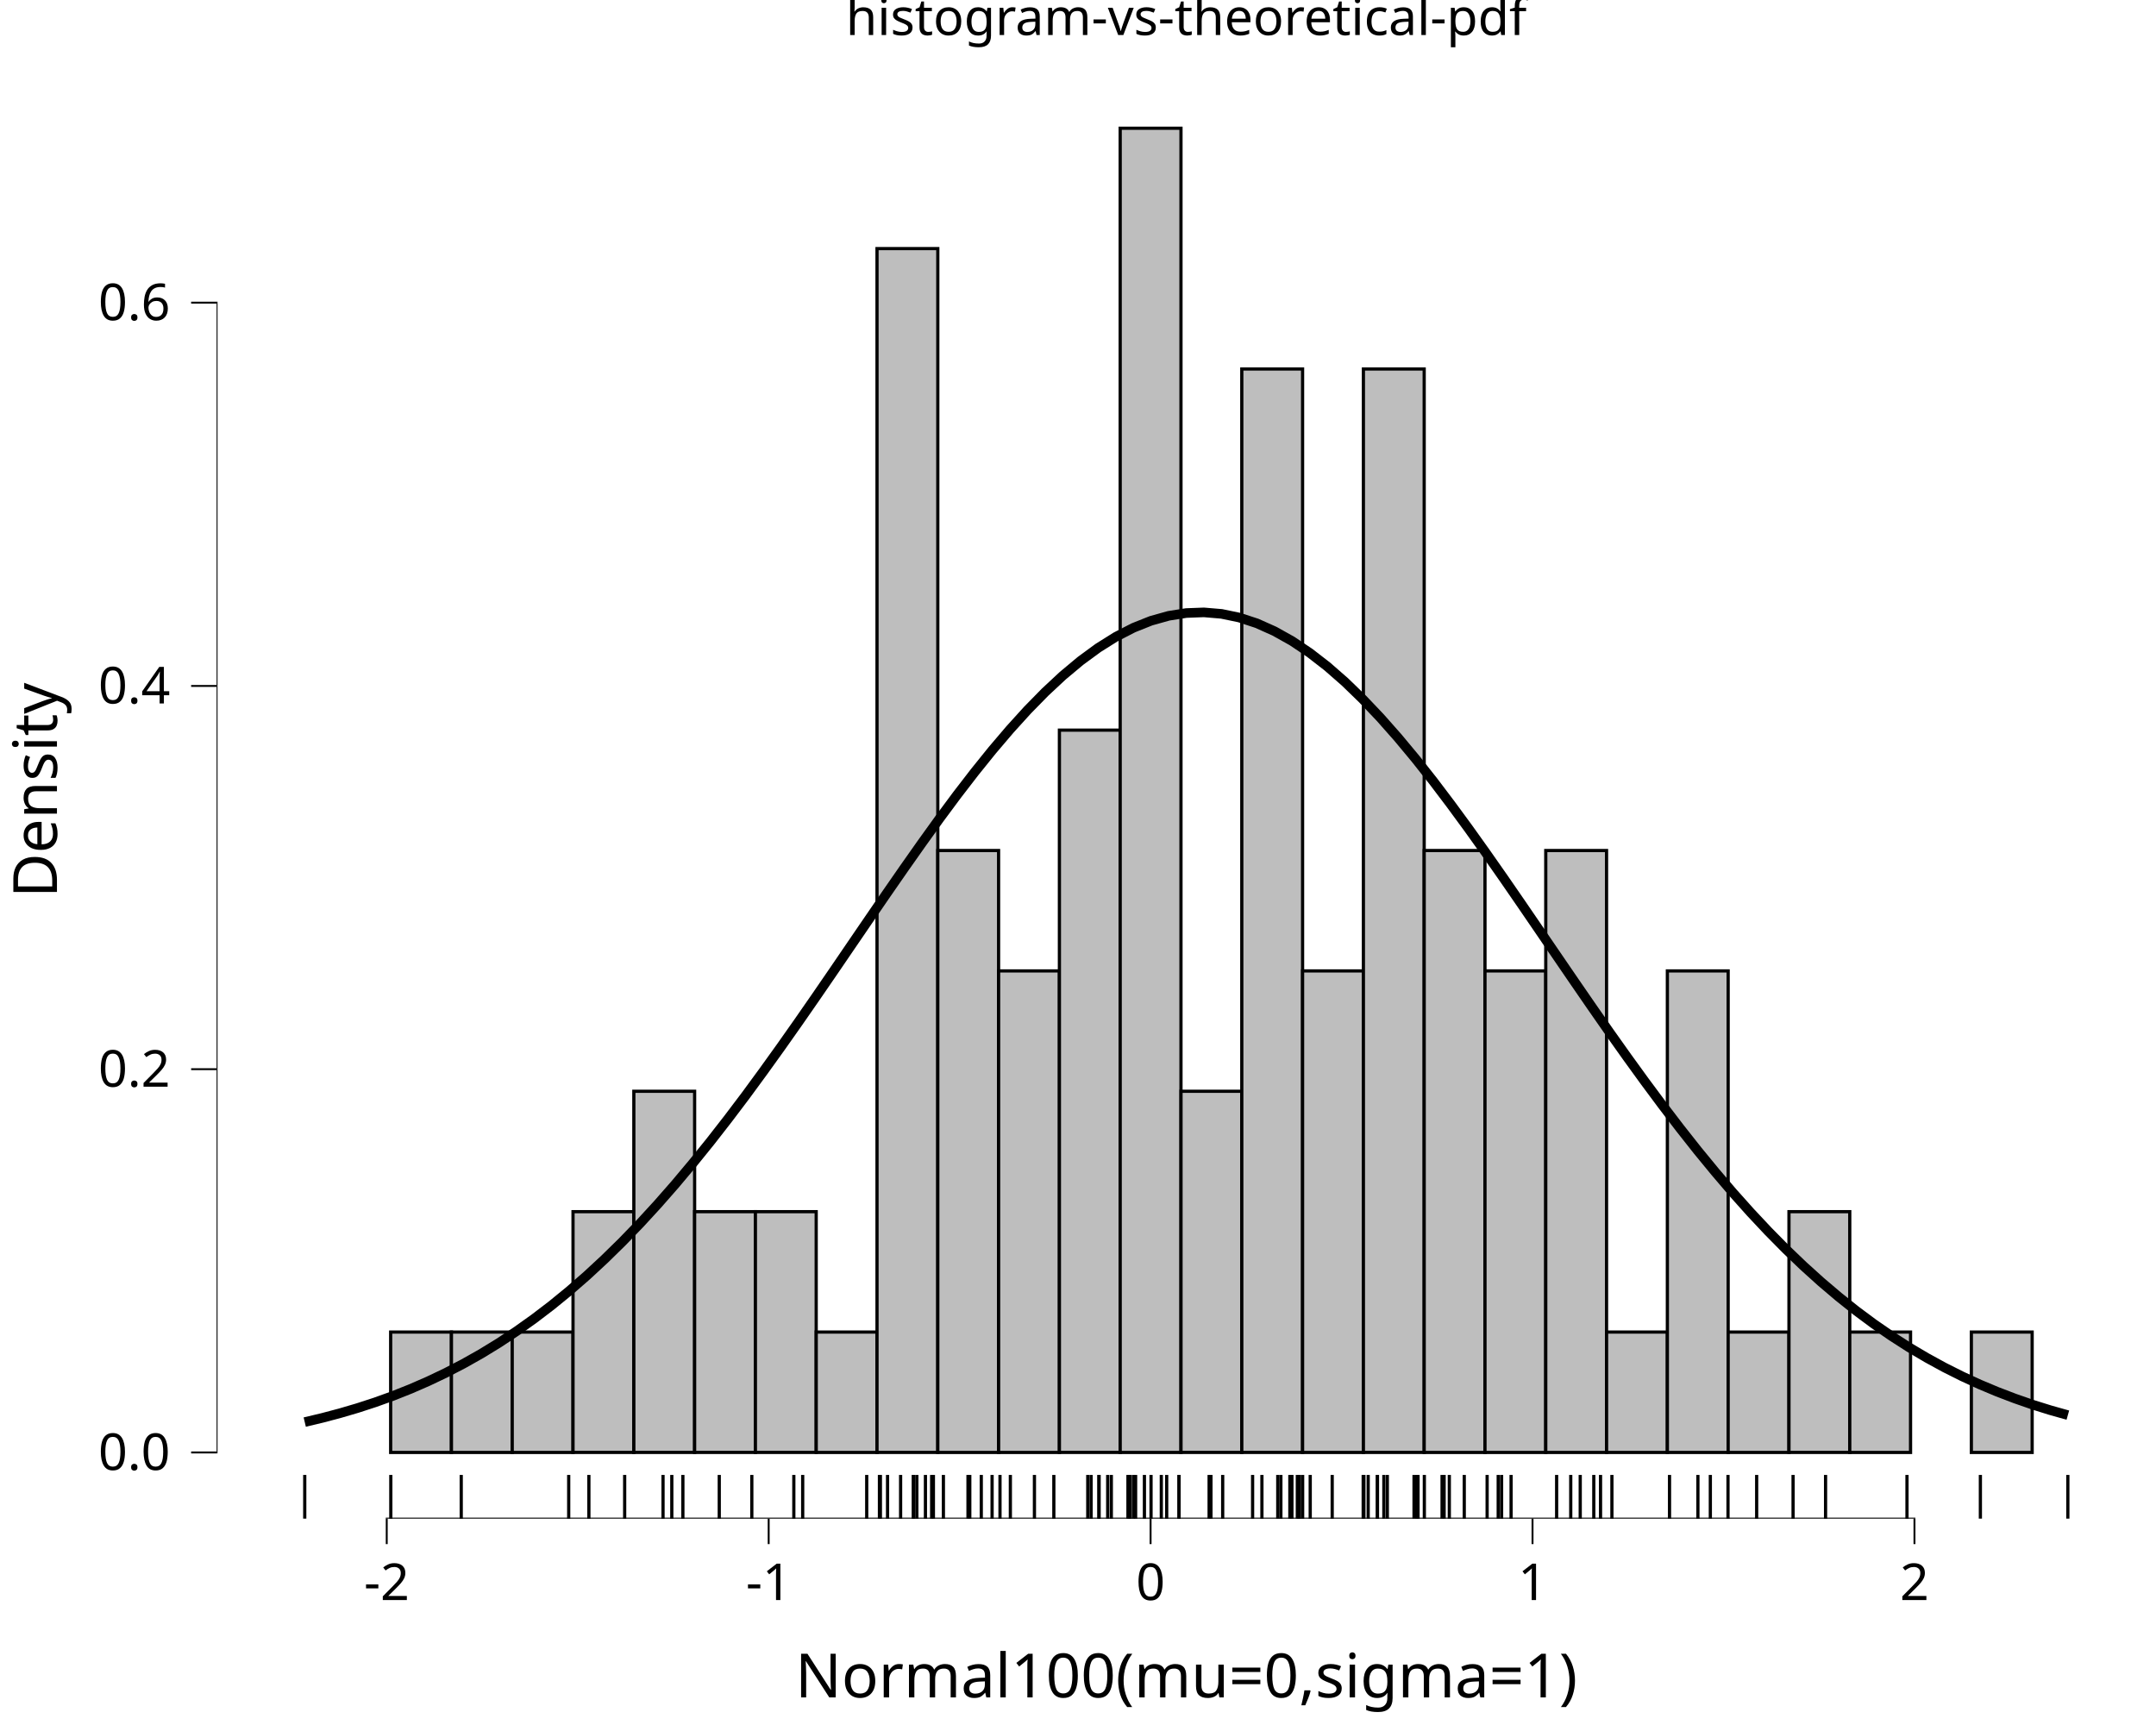
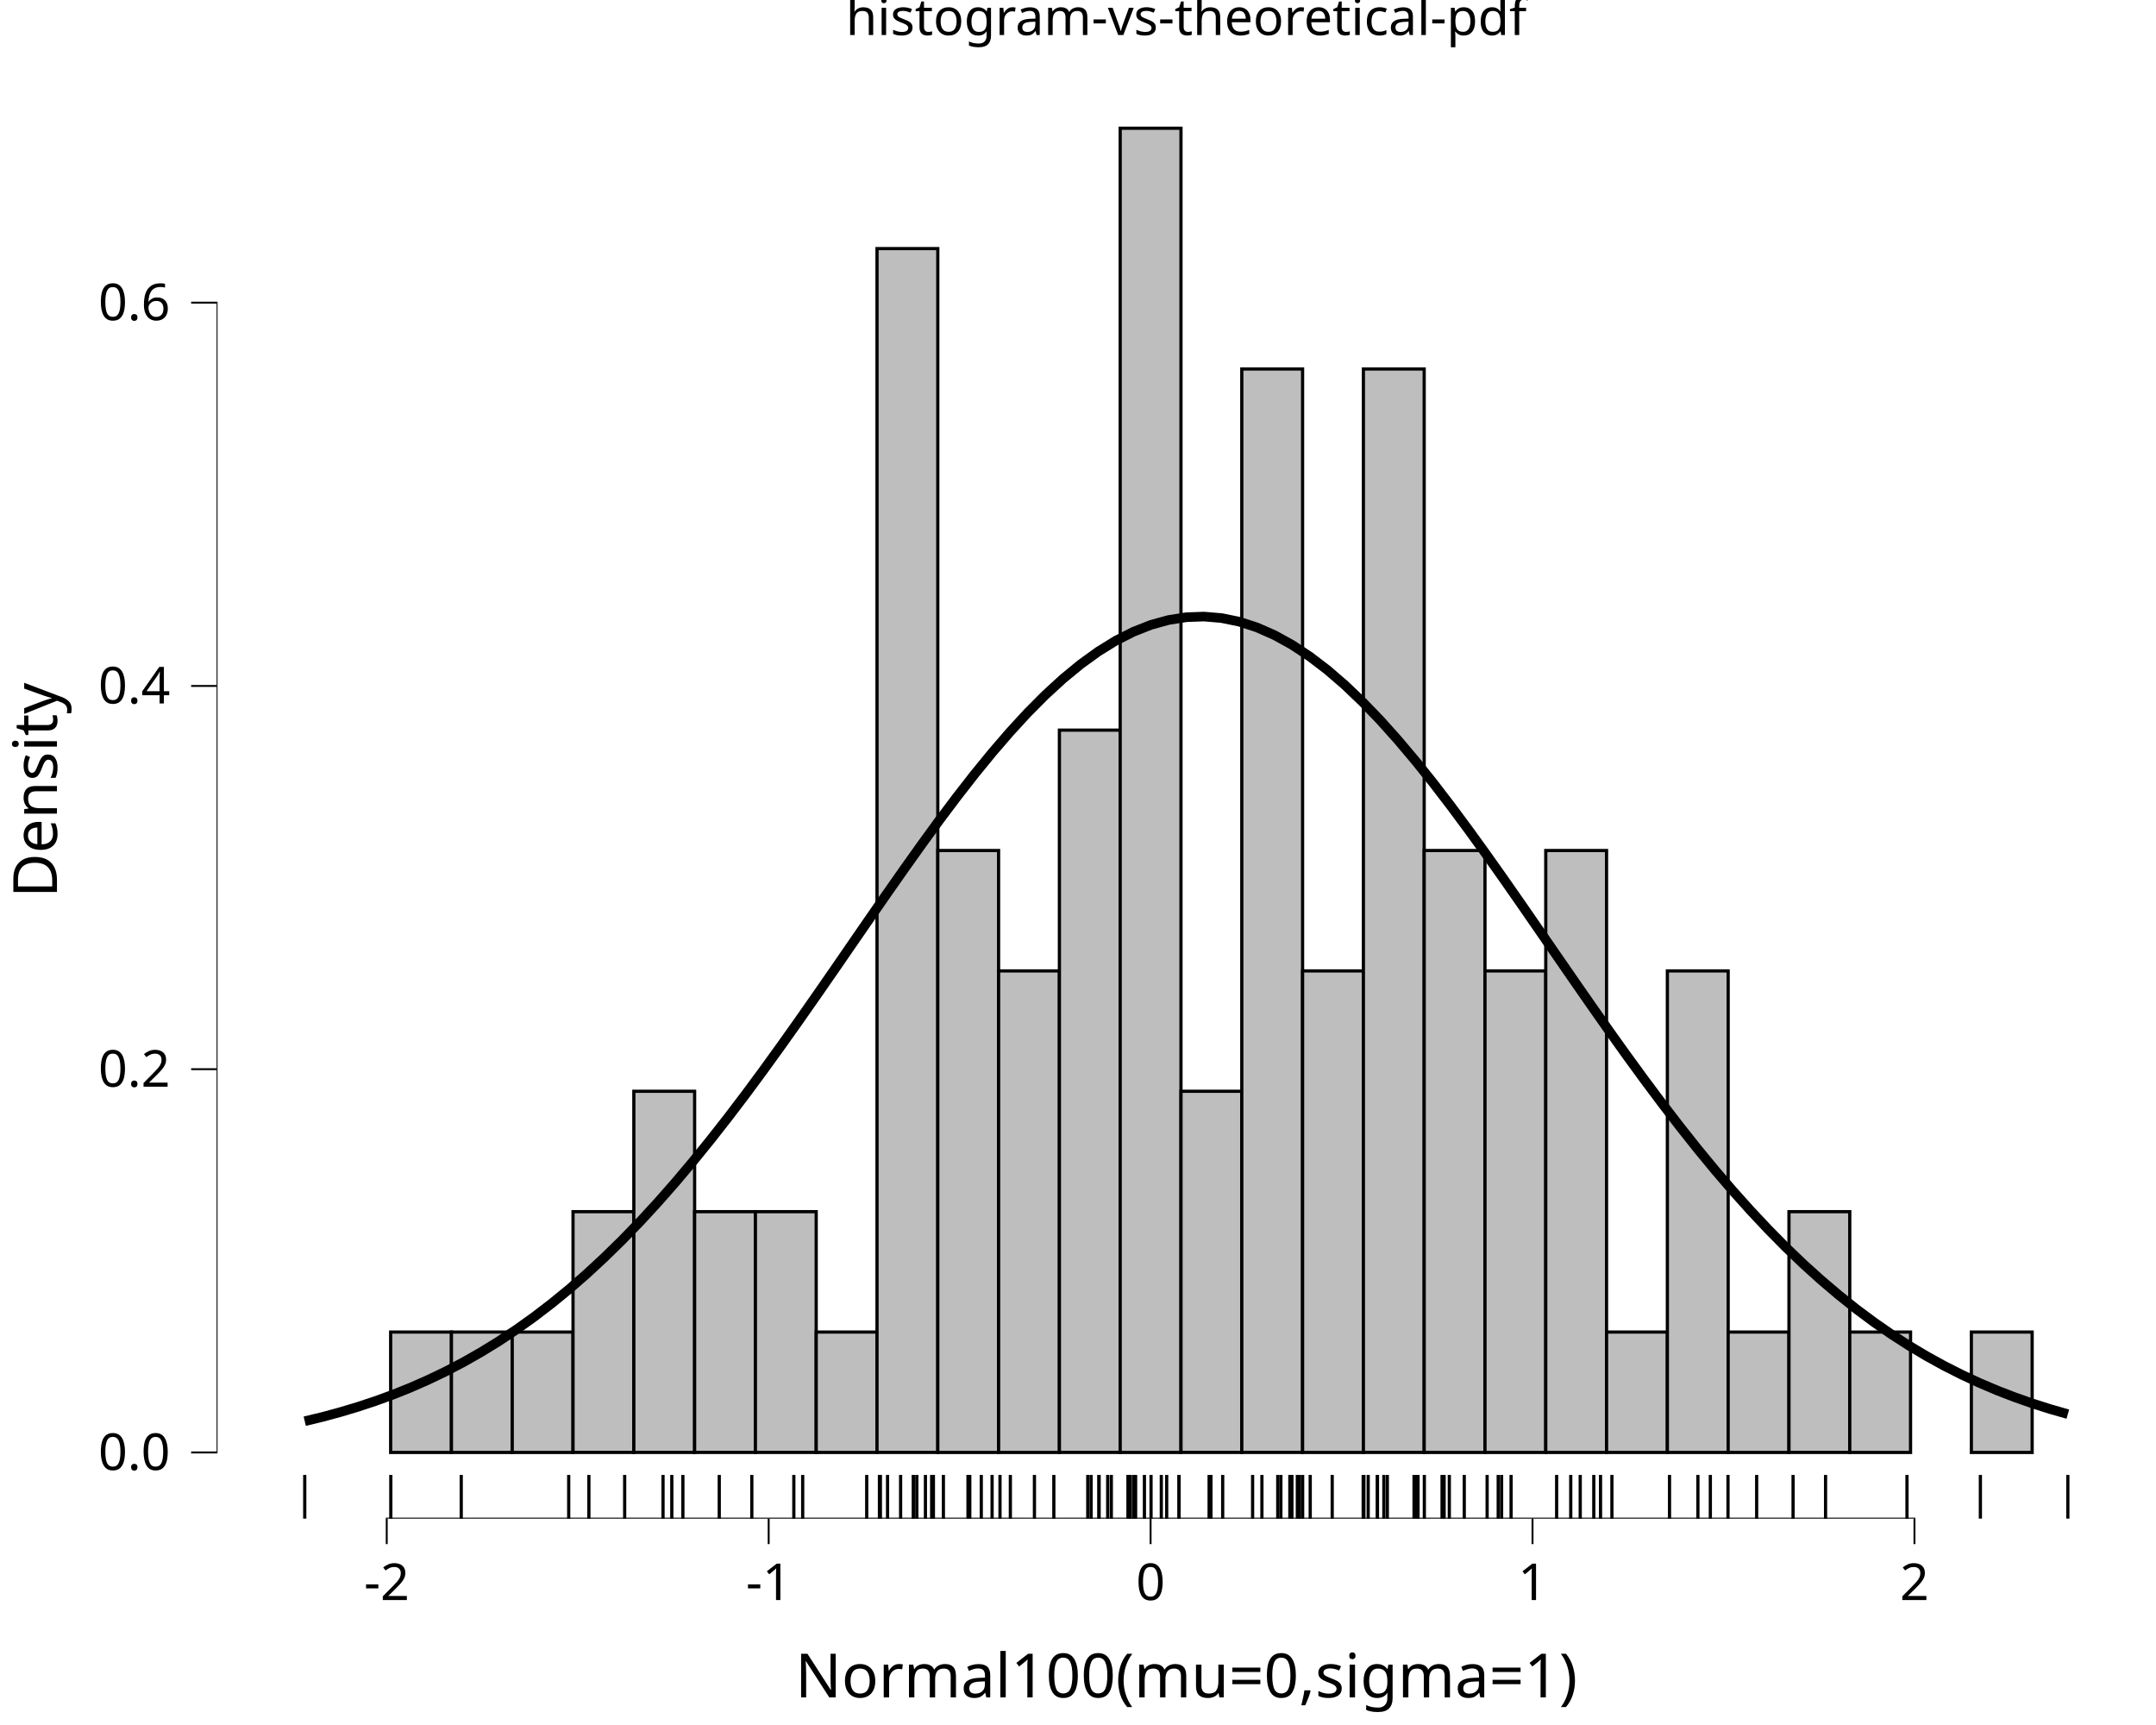
<svg xmlns="http://www.w3.org/2000/svg" class="svglite" data-engine-version="2.0" width="720.00pt" height="576.00pt" viewBox="0 0 720.00 576.00">
  <defs>
    <style type="text/css">
    .svglite line, .svglite polyline, .svglite polygon, .svglite path, .svglite rect, .svglite circle {
      fill: none;
      stroke: #000000;
      stroke-linecap: round;
      stroke-linejoin: round;
      stroke-miterlimit: 10.00;
    }
  </style>
  </defs>
  <rect width="100%" height="100%" style="stroke: none; fill: #FFFFFF;" />
  <defs>
    <clipPath id="cpMC4wMHw3MjAuMDB8MC4wMHw1NzYuMDA=">
      <rect x="0.00" y="0.00" width="720.00" height="576.00" />
    </clipPath>
  </defs>
  <g clip-path="url(#cpMC4wMHw3MjAuMDB8MC4wMHw1NzYuMDA=)">
    <rect x="0.00" y="0.00" width="720.00" height="576.00" style="stroke-width: 10.67; stroke: none;" />
  </g>
  <defs>
    <clipPath id="cpNzIuMzN8NzIwLjAwfDIwLjcxfDUwNy4wOQ==">
      <rect x="72.33" y="20.71" width="647.67" height="486.39" />
    </clipPath>
  </defs>
  <g clip-path="url(#cpNzIuMzN8NzIwLjAwfDIwLjcxfDUwNy4wOQ==)">
    <rect x="72.33" y="20.71" width="647.67" height="486.39" style="stroke-width: 10.67; stroke: none;" />
    <rect x="110.15" y="484.99" width="20.30" height="0.00" style="stroke-width: 1.07; stroke-linecap: butt; stroke-linejoin: miter; fill: #BEBEBE;" />
    <rect x="130.46" y="444.79" width="20.30" height="40.20" style="stroke-width: 1.07; stroke-linecap: butt; stroke-linejoin: miter; fill: #BEBEBE;" />
    <rect x="150.76" y="444.79" width="20.30" height="40.20" style="stroke-width: 1.07; stroke-linecap: butt; stroke-linejoin: miter; fill: #BEBEBE;" />
    <rect x="171.06" y="444.79" width="20.30" height="40.20" style="stroke-width: 1.07; stroke-linecap: butt; stroke-linejoin: miter; fill: #BEBEBE;" />
    <rect x="191.36" y="404.59" width="20.30" height="80.39" style="stroke-width: 1.07; stroke-linecap: butt; stroke-linejoin: miter; fill: #BEBEBE;" />
    <rect x="211.67" y="364.39" width="20.30" height="120.59" style="stroke-width: 1.07; stroke-linecap: butt; stroke-linejoin: miter; fill: #BEBEBE;" />
    <rect x="231.97" y="404.59" width="20.30" height="80.39" style="stroke-width: 1.07; stroke-linecap: butt; stroke-linejoin: miter; fill: #BEBEBE;" />
    <rect x="252.27" y="404.59" width="20.30" height="80.39" style="stroke-width: 1.07; stroke-linecap: butt; stroke-linejoin: miter; fill: #BEBEBE;" />
    <rect x="272.58" y="444.79" width="20.30" height="40.20" style="stroke-width: 1.07; stroke-linecap: butt; stroke-linejoin: miter; fill: #BEBEBE;" />
    <rect x="292.88" y="83.01" width="20.30" height="401.97" style="stroke-width: 1.07; stroke-linecap: butt; stroke-linejoin: miter; fill: #BEBEBE;" />
    <rect x="313.18" y="284.00" width="20.30" height="200.99" style="stroke-width: 1.07; stroke-linecap: butt; stroke-linejoin: miter; fill: #BEBEBE;" />
    <rect x="333.49" y="324.20" width="20.30" height="160.79" style="stroke-width: 1.07; stroke-linecap: butt; stroke-linejoin: miter; fill: #BEBEBE;" />
    <rect x="353.79" y="243.80" width="20.30" height="241.18" style="stroke-width: 1.07; stroke-linecap: butt; stroke-linejoin: miter; fill: #BEBEBE;" />
    <rect x="374.09" y="42.82" width="20.30" height="442.17" style="stroke-width: 1.07; stroke-linecap: butt; stroke-linejoin: miter; fill: #BEBEBE;" />
    <rect x="394.40" y="364.39" width="20.30" height="120.59" style="stroke-width: 1.07; stroke-linecap: butt; stroke-linejoin: miter; fill: #BEBEBE;" />
    <rect x="414.70" y="123.21" width="20.30" height="361.77" style="stroke-width: 1.07; stroke-linecap: butt; stroke-linejoin: miter; fill: #BEBEBE;" />
    <rect x="435.00" y="324.20" width="20.30" height="160.79" style="stroke-width: 1.07; stroke-linecap: butt; stroke-linejoin: miter; fill: #BEBEBE;" />
    <rect x="455.31" y="123.21" width="20.30" height="361.77" style="stroke-width: 1.07; stroke-linecap: butt; stroke-linejoin: miter; fill: #BEBEBE;" />
    <rect x="475.61" y="284.00" width="20.30" height="200.99" style="stroke-width: 1.07; stroke-linecap: butt; stroke-linejoin: miter; fill: #BEBEBE;" />
    <rect x="495.91" y="324.20" width="20.30" height="160.79" style="stroke-width: 1.07; stroke-linecap: butt; stroke-linejoin: miter; fill: #BEBEBE;" />
    <rect x="516.21" y="284.00" width="20.30" height="200.99" style="stroke-width: 1.07; stroke-linecap: butt; stroke-linejoin: miter; fill: #BEBEBE;" />
    <rect x="536.52" y="444.79" width="20.30" height="40.20" style="stroke-width: 1.07; stroke-linecap: butt; stroke-linejoin: miter; fill: #BEBEBE;" />
    <rect x="556.82" y="324.20" width="20.30" height="160.79" style="stroke-width: 1.07; stroke-linecap: butt; stroke-linejoin: miter; fill: #BEBEBE;" />
    <rect x="577.12" y="444.79" width="20.30" height="40.20" style="stroke-width: 1.07; stroke-linecap: butt; stroke-linejoin: miter; fill: #BEBEBE;" />
    <rect x="597.43" y="404.59" width="20.30" height="80.39" style="stroke-width: 1.07; stroke-linecap: butt; stroke-linejoin: miter; fill: #BEBEBE;" />
    <rect x="617.73" y="444.79" width="20.30" height="40.20" style="stroke-width: 1.07; stroke-linecap: butt; stroke-linejoin: miter; fill: #BEBEBE;" />
    <rect x="638.03" y="484.99" width="20.30" height="0.00" style="stroke-width: 1.07; stroke-linecap: butt; stroke-linejoin: miter; fill: #BEBEBE;" />
    <rect x="658.34" y="444.79" width="20.30" height="40.20" style="stroke-width: 1.07; stroke-linecap: butt; stroke-linejoin: miter; fill: #BEBEBE;" />
-     <polyline points="101.77,474.85 107.66,473.45 113.54,471.89 119.43,470.16 125.32,468.24 131.21,466.12 137.10,463.78 142.98,461.22 148.87,458.42 154.76,455.37 160.65,452.05 166.54,448.45 172.42,444.56 178.31,440.37 184.20,435.88 190.09,431.07 195.98,425.94 201.86,420.49 207.75,414.72 213.64,408.63 219.53,402.22 225.42,395.51 231.30,388.50 237.19,381.22 243.08,373.66 248.97,365.87 254.85,357.85 260.74,349.65 266.63,341.29 272.52,332.80 278.41,324.22 284.29,315.60 290.18,306.98 296.07,298.39 301.96,289.90 307.85,281.54 313.73,273.37 319.62,265.43 325.51,257.79 331.40,250.48 337.29,243.56 343.17,237.08 349.06,231.07 354.95,225.59 360.84,220.67 366.73,216.35 372.61,212.66 378.50,209.63 384.39,207.28 390.28,205.63 396.16,204.70 402.05,204.48 407.94,204.98 413.83,206.20 419.72,208.13 425.60,210.76 431.49,214.05 437.38,218.00 443.27,222.56 449.16,227.71 455.04,233.41 460.93,239.61 466.82,246.27 472.71,253.35 478.60,260.80 484.48,268.57 490.37,276.60 496.26,284.85 502.15,293.27 508.04,301.81 513.92,310.41 519.81,319.04 525.70,327.65 531.59,336.20 537.47,344.64 543.36,352.94 549.25,361.07 555.14,369.00 561.03,376.71 566.91,384.16 572.80,391.33 578.69,398.23 584.58,404.82 590.47,411.10 596.35,417.06 602.24,422.70 608.13,428.02 614.02,433.02 619.91,437.71 625.79,442.08 631.68,446.14 637.57,449.92 643.46,453.40 649.35,456.62 655.23,459.57 661.12,462.27 667.01,464.74 672.90,466.99 678.78,469.03 684.67,470.87 690.56,472.53 " style="stroke-width: 3.20; stroke-linecap: butt;" />
+     <polyline points="101.77,474.56 107.66,473.14 113.54,471.55 119.43,469.79 125.32,467.84 131.21,465.70 137.10,463.34 142.98,460.75 148.87,457.93 154.76,454.85 160.65,451.50 166.54,447.88 172.42,443.97 178.31,439.77 184.20,435.26 190.09,430.45 195.98,425.31 201.86,419.86 207.75,414.10 213.64,408.02 219.53,401.63 225.42,394.94 231.30,387.96 237.19,380.70 243.08,373.19 248.97,365.45 254.85,357.49 260.74,349.34 266.63,341.05 272.52,332.63 278.41,324.14 284.29,315.60 290.18,307.06 296.07,298.57 301.96,290.17 307.85,281.91 313.73,273.83 319.62,266.00 325.51,258.45 331.40,251.24 337.29,244.41 343.17,238.01 349.06,232.09 354.95,226.69 360.84,221.84 366.73,217.58 372.61,213.94 378.50,210.96 384.39,208.64 390.28,207.02 396.16,206.10 402.05,205.88 407.94,206.38 413.83,207.58 419.72,209.49 425.60,212.07 431.49,215.32 437.38,219.21 443.27,223.70 449.16,228.78 455.04,234.40 460.93,240.51 466.82,247.09 472.71,254.07 478.60,261.42 484.48,269.09 490.37,277.03 496.26,285.18 502.15,293.50 508.04,301.95 513.92,310.46 519.81,319.01 525.70,327.53 531.59,336.00 537.47,344.37 543.36,352.61 549.25,360.68 555.14,368.56 561.03,376.22 566.91,383.63 572.80,390.78 578.69,397.64 584.58,404.21 590.47,410.48 596.35,416.44 602.24,422.08 608.13,427.40 614.02,432.40 619.91,437.10 625.79,441.48 631.68,445.57 637.57,449.36 643.46,452.87 649.35,456.11 655.23,459.08 661.12,461.81 667.01,464.31 672.90,466.58 678.78,468.64 684.67,470.51 690.56,472.20 " style="stroke-width: 3.20; stroke-linecap: butt;" />
    <line x1="577.07" y1="507.09" x2="577.07" y2="492.50" style="stroke-width: 1.07; stroke-linecap: butt;" />
    <line x1="433.97" y1="507.09" x2="433.97" y2="492.50" style="stroke-width: 1.07; stroke-linecap: butt;" />
    <line x1="305.01" y1="507.09" x2="305.01" y2="492.50" style="stroke-width: 1.07; stroke-linecap: butt;" />
    <line x1="101.77" y1="507.09" x2="101.77" y2="492.50" style="stroke-width: 1.07; stroke-linecap: butt;" />
    <line x1="527.72" y1="507.09" x2="527.72" y2="492.50" style="stroke-width: 1.07; stroke-linecap: butt;" />
    <line x1="378.51" y1="507.09" x2="378.51" y2="492.50" style="stroke-width: 1.07; stroke-linecap: butt;" />
    <line x1="382.18" y1="507.09" x2="382.18" y2="492.50" style="stroke-width: 1.07; stroke-linecap: butt;" />
    <line x1="504.63" y1="507.09" x2="504.63" y2="492.50" style="stroke-width: 1.07; stroke-linecap: butt;" />
    <line x1="488.99" y1="507.09" x2="488.99" y2="492.50" style="stroke-width: 1.07; stroke-linecap: butt;" />
    <line x1="459.99" y1="507.09" x2="459.99" y2="492.50" style="stroke-width: 1.07; stroke-linecap: butt;" />
    <line x1="501.46" y1="507.09" x2="501.46" y2="492.50" style="stroke-width: 1.07; stroke-linecap: butt;" />
    <line x1="484.00" y1="507.09" x2="484.00" y2="492.50" style="stroke-width: 1.07; stroke-linecap: butt;" />
    <line x1="393.75" y1="507.09" x2="393.75" y2="492.50" style="stroke-width: 1.07; stroke-linecap: butt;" />
    <line x1="130.51" y1="507.09" x2="130.51" y2="492.50" style="stroke-width: 1.07; stroke-linecap: butt;" />
    <line x1="463.30" y1="507.09" x2="463.30" y2="492.50" style="stroke-width: 1.07; stroke-linecap: butt;" />
    <line x1="377.09" y1="507.09" x2="377.09" y2="492.50" style="stroke-width: 1.07; stroke-linecap: butt;" />
    <line x1="364.37" y1="507.09" x2="364.37" y2="492.50" style="stroke-width: 1.07; stroke-linecap: butt;" />
    <line x1="196.66" y1="507.09" x2="196.66" y2="492.50" style="stroke-width: 1.07; stroke-linecap: butt;" />
    <line x1="323.26" y1="507.09" x2="323.26" y2="492.50" style="stroke-width: 1.07; stroke-linecap: butt;" />
    <line x1="437.55" y1="507.09" x2="437.55" y2="492.50" style="stroke-width: 1.07; stroke-linecap: butt;" />
    <line x1="557.54" y1="507.09" x2="557.54" y2="492.50" style="stroke-width: 1.07; stroke-linecap: butt;" />
    <line x1="371.13" y1="507.09" x2="371.13" y2="492.50" style="stroke-width: 1.07; stroke-linecap: butt;" />
    <line x1="433.69" y1="507.09" x2="433.69" y2="492.50" style="stroke-width: 1.07; stroke-linecap: butt;" />
    <line x1="377.38" y1="507.09" x2="377.38" y2="492.50" style="stroke-width: 1.07; stroke-linecap: butt;" />
    <line x1="208.61" y1="507.09" x2="208.61" y2="492.50" style="stroke-width: 1.07; stroke-linecap: butt;" />
    <line x1="331.31" y1="507.09" x2="331.31" y2="492.50" style="stroke-width: 1.07; stroke-linecap: butt;" />
    <line x1="333.95" y1="507.09" x2="333.95" y2="492.50" style="stroke-width: 1.07; stroke-linecap: butt;" />
    <line x1="376.68" y1="507.09" x2="376.68" y2="492.50" style="stroke-width: 1.07; stroke-linecap: butt;" />
    <line x1="524.55" y1="507.09" x2="524.55" y2="492.50" style="stroke-width: 1.07; stroke-linecap: butt;" />
    <line x1="481.58" y1="507.09" x2="481.58" y2="492.50" style="stroke-width: 1.07; stroke-linecap: butt;" />
    <line x1="363.26" y1="507.09" x2="363.26" y2="492.50" style="stroke-width: 1.07; stroke-linecap: butt;" />
    <line x1="351.93" y1="507.09" x2="351.93" y2="492.50" style="stroke-width: 1.07; stroke-linecap: butt;" />
    <line x1="473.14" y1="507.09" x2="473.14" y2="492.50" style="stroke-width: 1.07; stroke-linecap: butt;" />
    <line x1="455.24" y1="507.09" x2="455.24" y2="492.50" style="stroke-width: 1.07; stroke-linecap: butt;" />
    <line x1="296.40" y1="507.09" x2="296.40" y2="492.50" style="stroke-width: 1.07; stroke-linecap: butt;" />
    <line x1="294.01" y1="507.09" x2="294.01" y2="492.50" style="stroke-width: 1.07; stroke-linecap: butt;" />
    <line x1="430.75" y1="507.09" x2="430.75" y2="492.50" style="stroke-width: 1.07; stroke-linecap: butt;" />
    <line x1="482.27" y1="507.09" x2="482.27" y2="492.50" style="stroke-width: 1.07; stroke-linecap: butt;" />
    <line x1="369.92" y1="507.09" x2="369.92" y2="492.50" style="stroke-width: 1.07; stroke-linecap: butt;" />
    <line x1="496.63" y1="507.09" x2="496.63" y2="492.50" style="stroke-width: 1.07; stroke-linecap: butt;" />
    <line x1="435.02" y1="507.09" x2="435.02" y2="492.50" style="stroke-width: 1.07; stroke-linecap: butt;" />
    <line x1="306.18" y1="507.09" x2="306.18" y2="492.50" style="stroke-width: 1.07; stroke-linecap: butt;" />
    <line x1="427.75" y1="507.09" x2="427.75" y2="492.50" style="stroke-width: 1.07; stroke-linecap: butt;" />
    <line x1="240.20" y1="507.09" x2="240.20" y2="492.50" style="stroke-width: 1.07; stroke-linecap: butt;" />
    <line x1="567.02" y1="507.09" x2="567.02" y2="492.50" style="stroke-width: 1.07; stroke-linecap: butt;" />
    <line x1="636.84" y1="507.09" x2="636.84" y2="492.50" style="stroke-width: 1.07; stroke-linecap: butt;" />
    <line x1="337.41" y1="507.09" x2="337.41" y2="492.50" style="stroke-width: 1.07; stroke-linecap: butt;" />
    <line x1="251.07" y1="507.09" x2="251.07" y2="492.50" style="stroke-width: 1.07; stroke-linecap: butt;" />
    <line x1="456.91" y1="507.09" x2="456.91" y2="492.50" style="stroke-width: 1.07; stroke-linecap: butt;" />
    <line x1="367.02" y1="507.09" x2="367.02" y2="492.50" style="stroke-width: 1.07; stroke-linecap: butt;" />
    <line x1="690.56" y1="507.09" x2="690.56" y2="492.50" style="stroke-width: 1.07; stroke-linecap: butt;" />
    <line x1="379.24" y1="507.09" x2="379.24" y2="492.50" style="stroke-width: 1.07; stroke-linecap: butt;" />
    <line x1="472.22" y1="507.09" x2="472.22" y2="492.50" style="stroke-width: 1.07; stroke-linecap: butt;" />
    <line x1="387.82" y1="507.09" x2="387.82" y2="492.50" style="stroke-width: 1.07; stroke-linecap: butt;" />
    <line x1="289.44" y1="507.09" x2="289.44" y2="492.50" style="stroke-width: 1.07; stroke-linecap: butt;" />
    <line x1="408.32" y1="507.09" x2="408.32" y2="492.50" style="stroke-width: 1.07; stroke-linecap: butt;" />
    <line x1="154.03" y1="507.09" x2="154.03" y2="492.50" style="stroke-width: 1.07; stroke-linecap: butt;" />
    <line x1="571.17" y1="507.09" x2="571.17" y2="492.50" style="stroke-width: 1.07; stroke-linecap: butt;" />
    <line x1="403.79" y1="507.09" x2="403.79" y2="492.50" style="stroke-width: 1.07; stroke-linecap: butt;" />
    <line x1="661.35" y1="507.09" x2="661.35" y2="492.50" style="stroke-width: 1.07; stroke-linecap: butt;" />
    <line x1="444.89" y1="507.09" x2="444.89" y2="492.50" style="stroke-width: 1.07; stroke-linecap: butt;" />
    <line x1="293.69" y1="507.09" x2="293.69" y2="492.50" style="stroke-width: 1.07; stroke-linecap: butt;" />
    <line x1="462.14" y1="507.09" x2="462.14" y2="492.50" style="stroke-width: 1.07; stroke-linecap: butt;" />
    <line x1="265.10" y1="507.09" x2="265.10" y2="492.50" style="stroke-width: 1.07; stroke-linecap: butt;" />
    <line x1="224.35" y1="507.09" x2="224.35" y2="492.50" style="stroke-width: 1.07; stroke-linecap: butt;" />
    <line x1="421.42" y1="507.09" x2="421.42" y2="492.50" style="stroke-width: 1.07; stroke-linecap: butt;" />
    <line x1="327.70" y1="507.09" x2="327.70" y2="492.50" style="stroke-width: 1.07; stroke-linecap: butt;" />
    <line x1="384.39" y1="507.09" x2="384.39" y2="492.50" style="stroke-width: 1.07; stroke-linecap: butt;" />
    <line x1="393.73" y1="507.09" x2="393.73" y2="492.50" style="stroke-width: 1.07; stroke-linecap: butt;" />
    <line x1="309.05" y1="507.09" x2="309.05" y2="492.50" style="stroke-width: 1.07; stroke-linecap: butt;" />
    <line x1="311.71" y1="507.09" x2="311.71" y2="492.50" style="stroke-width: 1.07; stroke-linecap: butt;" />
    <line x1="367.00" y1="507.09" x2="367.00" y2="492.50" style="stroke-width: 1.07; stroke-linecap: butt;" />
    <line x1="534.50" y1="507.09" x2="534.50" y2="492.50" style="stroke-width: 1.07; stroke-linecap: butt;" />
    <line x1="189.92" y1="507.09" x2="189.92" y2="492.50" style="stroke-width: 1.07; stroke-linecap: butt;" />
    <line x1="460.00" y1="507.09" x2="460.00" y2="492.50" style="stroke-width: 1.07; stroke-linecap: butt;" />
    <line x1="426.71" y1="507.09" x2="426.71" y2="492.50" style="stroke-width: 1.07; stroke-linecap: butt;" />
    <line x1="519.84" y1="507.09" x2="519.84" y2="492.50" style="stroke-width: 1.07; stroke-linecap: butt;" />
    <line x1="345.45" y1="507.09" x2="345.45" y2="492.50" style="stroke-width: 1.07; stroke-linecap: butt;" />
    <line x1="431.44" y1="507.09" x2="431.44" y2="492.50" style="stroke-width: 1.07; stroke-linecap: butt;" />
    <line x1="418.31" y1="507.09" x2="418.31" y2="492.50" style="stroke-width: 1.07; stroke-linecap: butt;" />
    <line x1="315.05" y1="507.09" x2="315.05" y2="492.50" style="stroke-width: 1.07; stroke-linecap: butt;" />
    <line x1="538.30" y1="507.09" x2="538.30" y2="492.50" style="stroke-width: 1.07; stroke-linecap: butt;" />
    <line x1="532.25" y1="507.09" x2="532.25" y2="492.50" style="stroke-width: 1.07; stroke-linecap: butt;" />
    <line x1="473.55" y1="507.09" x2="473.55" y2="492.50" style="stroke-width: 1.07; stroke-linecap: butt;" />
    <line x1="586.64" y1="507.09" x2="586.64" y2="492.50" style="stroke-width: 1.07; stroke-linecap: butt;" />
    <line x1="455.48" y1="507.09" x2="455.48" y2="492.50" style="stroke-width: 1.07; stroke-linecap: butt;" />
    <line x1="221.42" y1="507.09" x2="221.42" y2="492.50" style="stroke-width: 1.07; stroke-linecap: butt;" />
    <line x1="311.13" y1="507.09" x2="311.13" y2="492.50" style="stroke-width: 1.07; stroke-linecap: butt;" />
    <line x1="228.05" y1="507.09" x2="228.05" y2="492.50" style="stroke-width: 1.07; stroke-linecap: butt;" />
    <line x1="323.86" y1="507.09" x2="323.86" y2="492.50" style="stroke-width: 1.07; stroke-linecap: butt;" />
    <line x1="305.12" y1="507.09" x2="305.12" y2="492.50" style="stroke-width: 1.07; stroke-linecap: butt;" />
    <line x1="389.62" y1="507.09" x2="389.62" y2="492.50" style="stroke-width: 1.07; stroke-linecap: butt;" />
    <line x1="268.06" y1="507.09" x2="268.06" y2="492.50" style="stroke-width: 1.07; stroke-linecap: butt;" />
    <line x1="404.40" y1="507.09" x2="404.40" y2="492.50" style="stroke-width: 1.07; stroke-linecap: butt;" />
    <line x1="300.76" y1="507.09" x2="300.76" y2="492.50" style="stroke-width: 1.07; stroke-linecap: butt;" />
    <line x1="609.65" y1="507.09" x2="609.65" y2="492.50" style="stroke-width: 1.07; stroke-linecap: butt;" />
    <line x1="475.66" y1="507.09" x2="475.66" y2="492.50" style="stroke-width: 1.07; stroke-linecap: butt;" />
    <line x1="500.33" y1="507.09" x2="500.33" y2="492.50" style="stroke-width: 1.07; stroke-linecap: butt;" />
    <line x1="433.25" y1="507.09" x2="433.25" y2="492.50" style="stroke-width: 1.07; stroke-linecap: butt;" />
    <line x1="598.80" y1="507.09" x2="598.80" y2="492.50" style="stroke-width: 1.07; stroke-linecap: butt;" />
    <line x1="128.83" y1="507.09" x2="639.65" y2="507.09" style="stroke-width: 0.64; stroke-linecap: butt;" />
    <line x1="72.33" y1="485.30" x2="72.33" y2="100.74" style="stroke-width: 0.64; stroke-linecap: butt;" />
    <rect x="72.33" y="20.71" width="647.67" height="486.39" style="stroke-width: 0.00; stroke: none;" />
  </g>
  <g clip-path="url(#cpMC4wMHw3MjAuMDB8MC4wMHw1NzYuMDA=)">
    <polyline points="72.33,507.09 72.33,20.71 " style="stroke-width: 0.00; stroke: none; stroke-linecap: butt;" />
    <text x="56.85" y="490.84" text-anchor="end" style="font-size: 17.00px; font-family: sans;" textLength="23.63px" lengthAdjust="spacingAndGlyphs">0.0</text>
    <text x="56.85" y="362.86" text-anchor="end" style="font-size: 17.00px; font-family: sans;" textLength="23.63px" lengthAdjust="spacingAndGlyphs">0.2</text>
    <text x="56.85" y="234.89" text-anchor="end" style="font-size: 17.00px; font-family: sans;" textLength="23.63px" lengthAdjust="spacingAndGlyphs">0.4</text>
    <text x="56.85" y="106.91" text-anchor="end" style="font-size: 17.00px; font-family: sans;" textLength="23.63px" lengthAdjust="spacingAndGlyphs">0.6</text>
    <polyline points="63.83,484.99 72.33,484.99 " style="stroke-width: 0.64; stroke-linecap: butt;" />
    <polyline points="63.83,357.01 72.33,357.01 " style="stroke-width: 0.64; stroke-linecap: butt;" />
    <polyline points="63.83,229.04 72.33,229.04 " style="stroke-width: 0.64; stroke-linecap: butt;" />
    <polyline points="63.83,101.06 72.33,101.06 " style="stroke-width: 0.64; stroke-linecap: butt;" />
    <polyline points="72.33,507.09 720.00,507.09 " style="stroke-width: 0.00; stroke: none; stroke-linecap: butt;" />
    <polyline points="129.15,515.60 129.15,507.09 " style="stroke-width: 0.64; stroke-linecap: butt;" />
    <polyline points="256.70,515.60 256.70,507.09 " style="stroke-width: 0.64; stroke-linecap: butt;" />
    <polyline points="384.24,515.60 384.24,507.09 " style="stroke-width: 0.64; stroke-linecap: butt;" />
    <polyline points="511.79,515.60 511.79,507.09 " style="stroke-width: 0.64; stroke-linecap: butt;" />
    <polyline points="639.34,515.60 639.34,507.09 " style="stroke-width: 0.64; stroke-linecap: butt;" />
    <text x="129.15" y="534.27" text-anchor="middle" style="font-size: 17.00px; font-family: sans;" textLength="15.12px" lengthAdjust="spacingAndGlyphs">-2</text>
    <text x="256.70" y="534.27" text-anchor="middle" style="font-size: 17.00px; font-family: sans;" textLength="15.12px" lengthAdjust="spacingAndGlyphs">-1</text>
    <text x="384.24" y="534.27" text-anchor="middle" style="font-size: 17.00px; font-family: sans;" textLength="9.46px" lengthAdjust="spacingAndGlyphs">0</text>
    <text x="511.79" y="534.27" text-anchor="middle" style="font-size: 17.00px; font-family: sans;" textLength="9.46px" lengthAdjust="spacingAndGlyphs">1</text>
    <text x="639.34" y="534.27" text-anchor="middle" style="font-size: 17.00px; font-family: sans;" textLength="9.46px" lengthAdjust="spacingAndGlyphs">2</text>
    <text x="396.16" y="566.78" text-anchor="middle" style="font-size: 20.40px; font-family: sans;" textLength="248.36px" lengthAdjust="spacingAndGlyphs">Normal100(mu=0,sigma=1)</text>
    <text transform="translate(19.02,263.90) rotate(-90)" text-anchor="middle" style="font-size: 20.40px; font-family: sans;" textLength="68.04px" lengthAdjust="spacingAndGlyphs">Density</text>
    <text x="396.16" y="11.70" text-anchor="middle" style="font-size: 17.00px; font-family: sans;" textLength="210.72px" lengthAdjust="spacingAndGlyphs">histogram-vs-theoretical-pdf</text>
  </g>
</svg>
